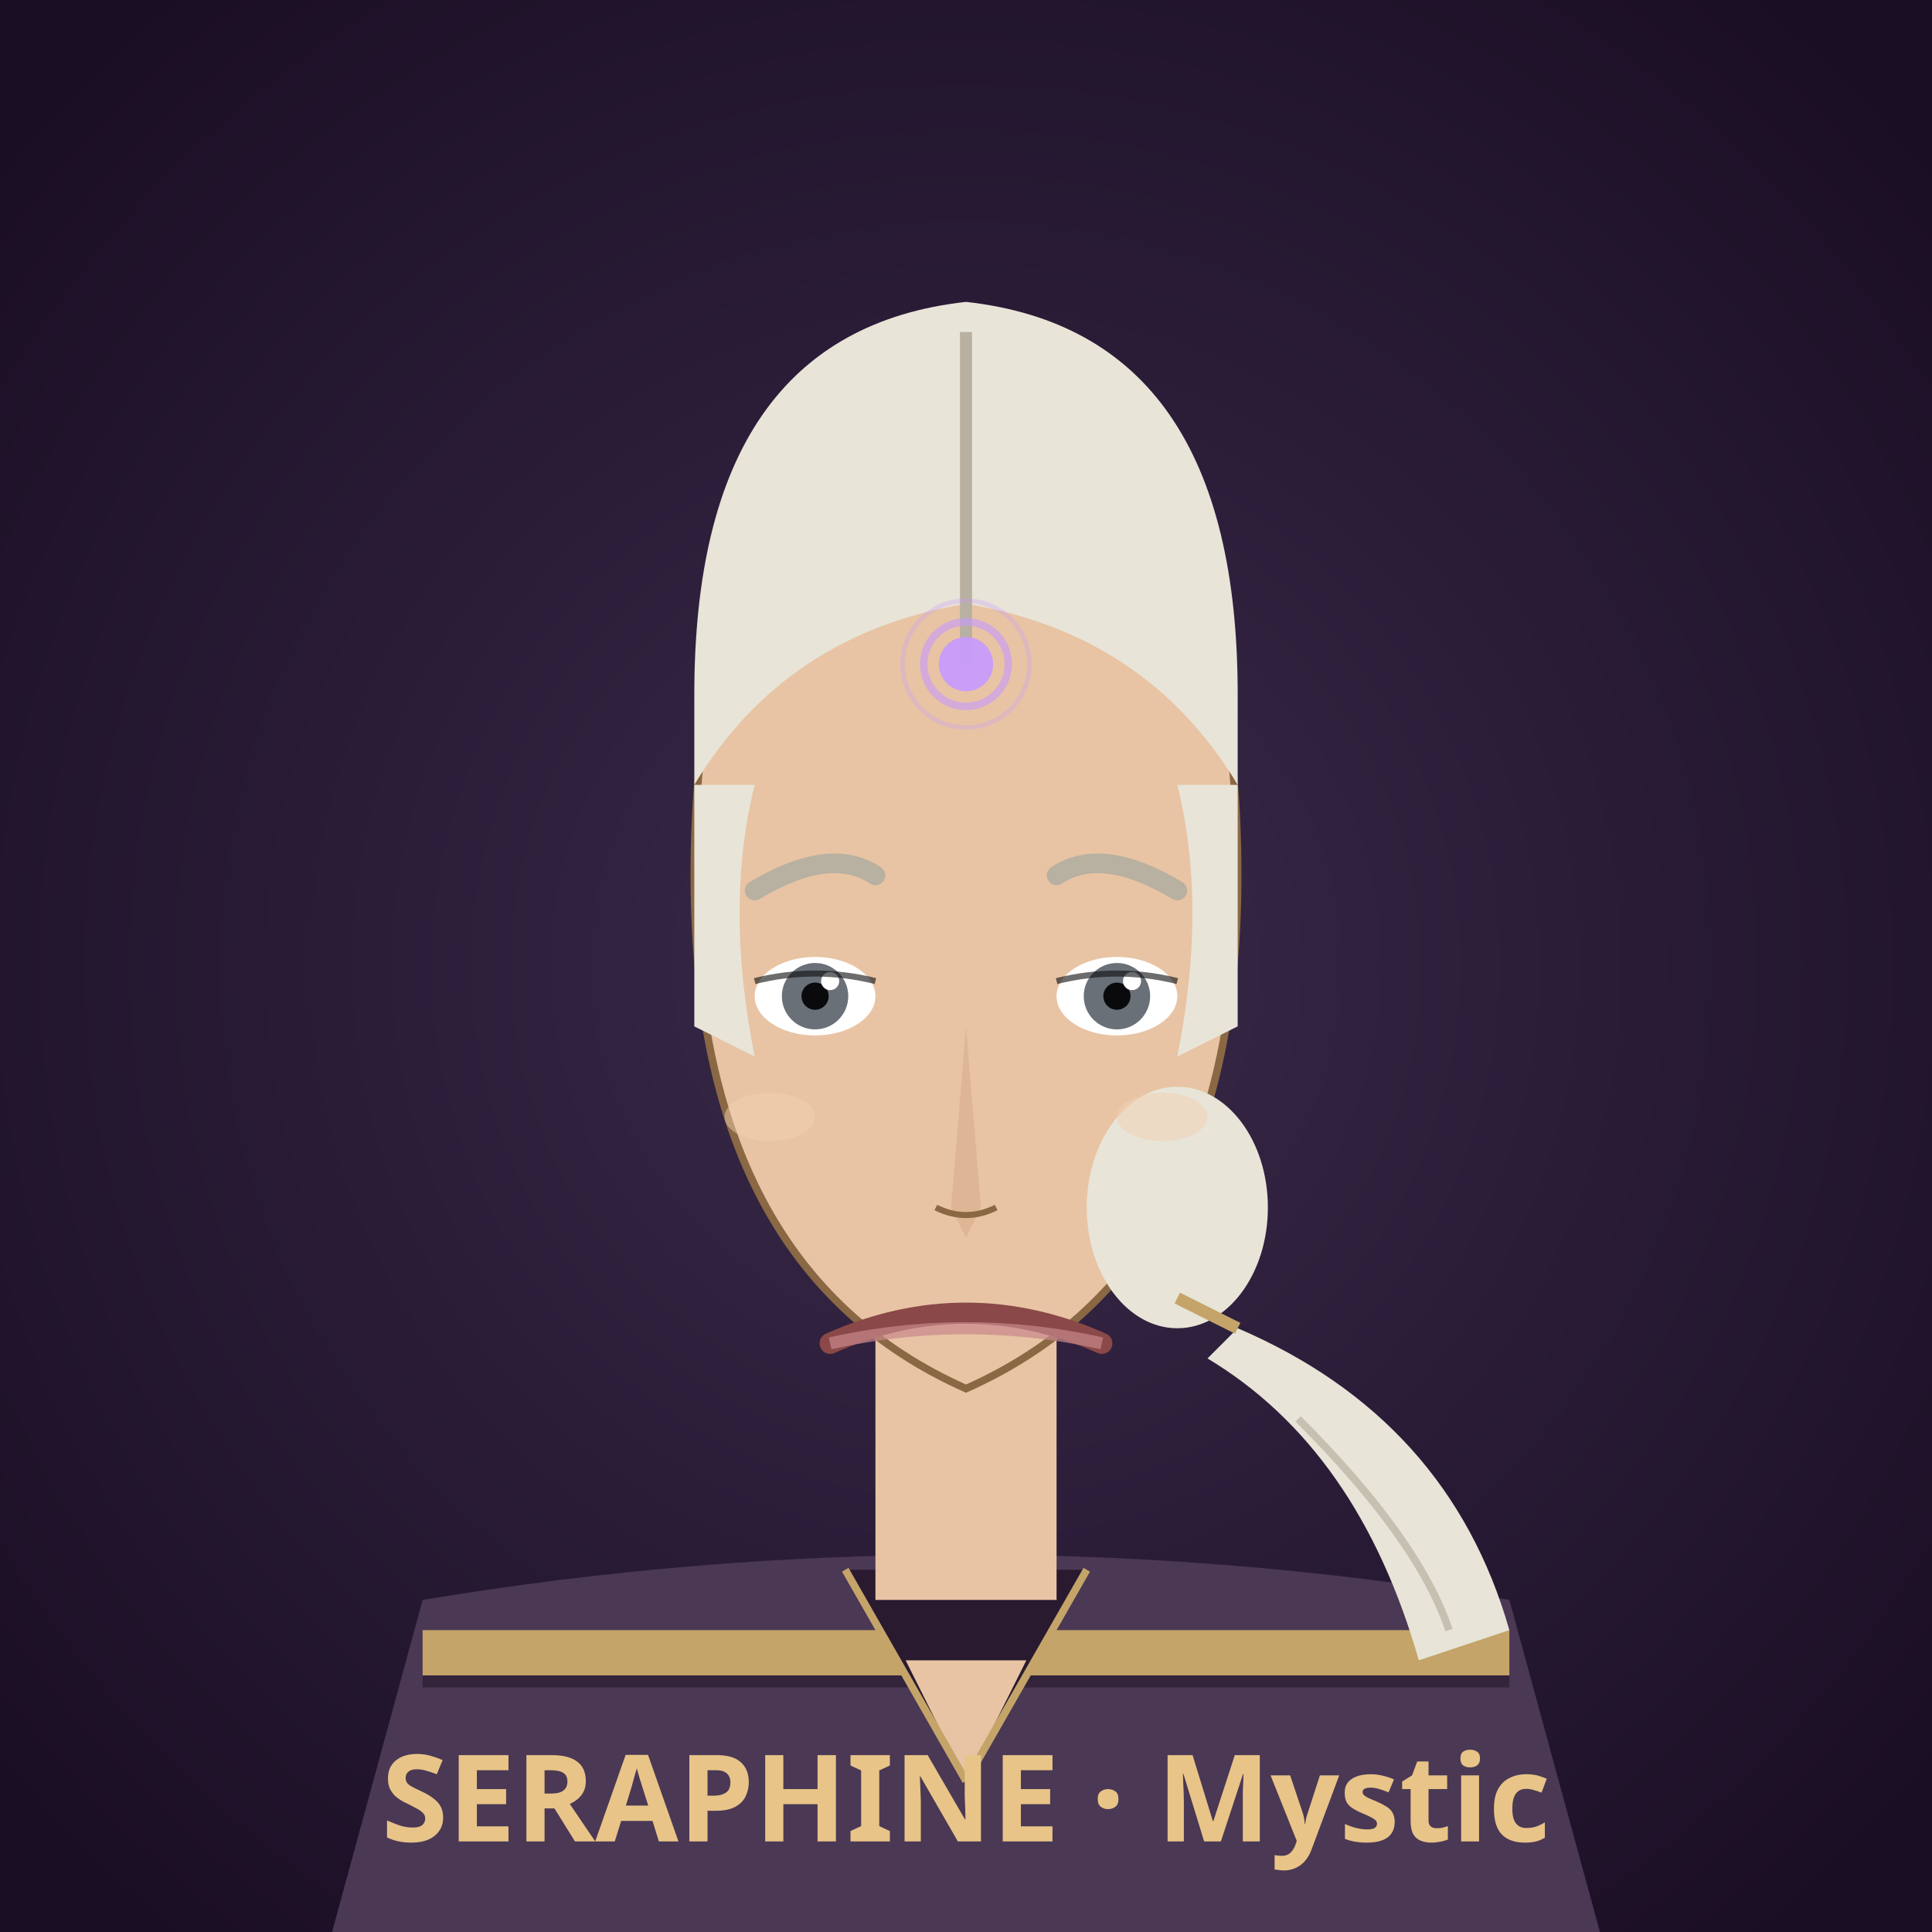
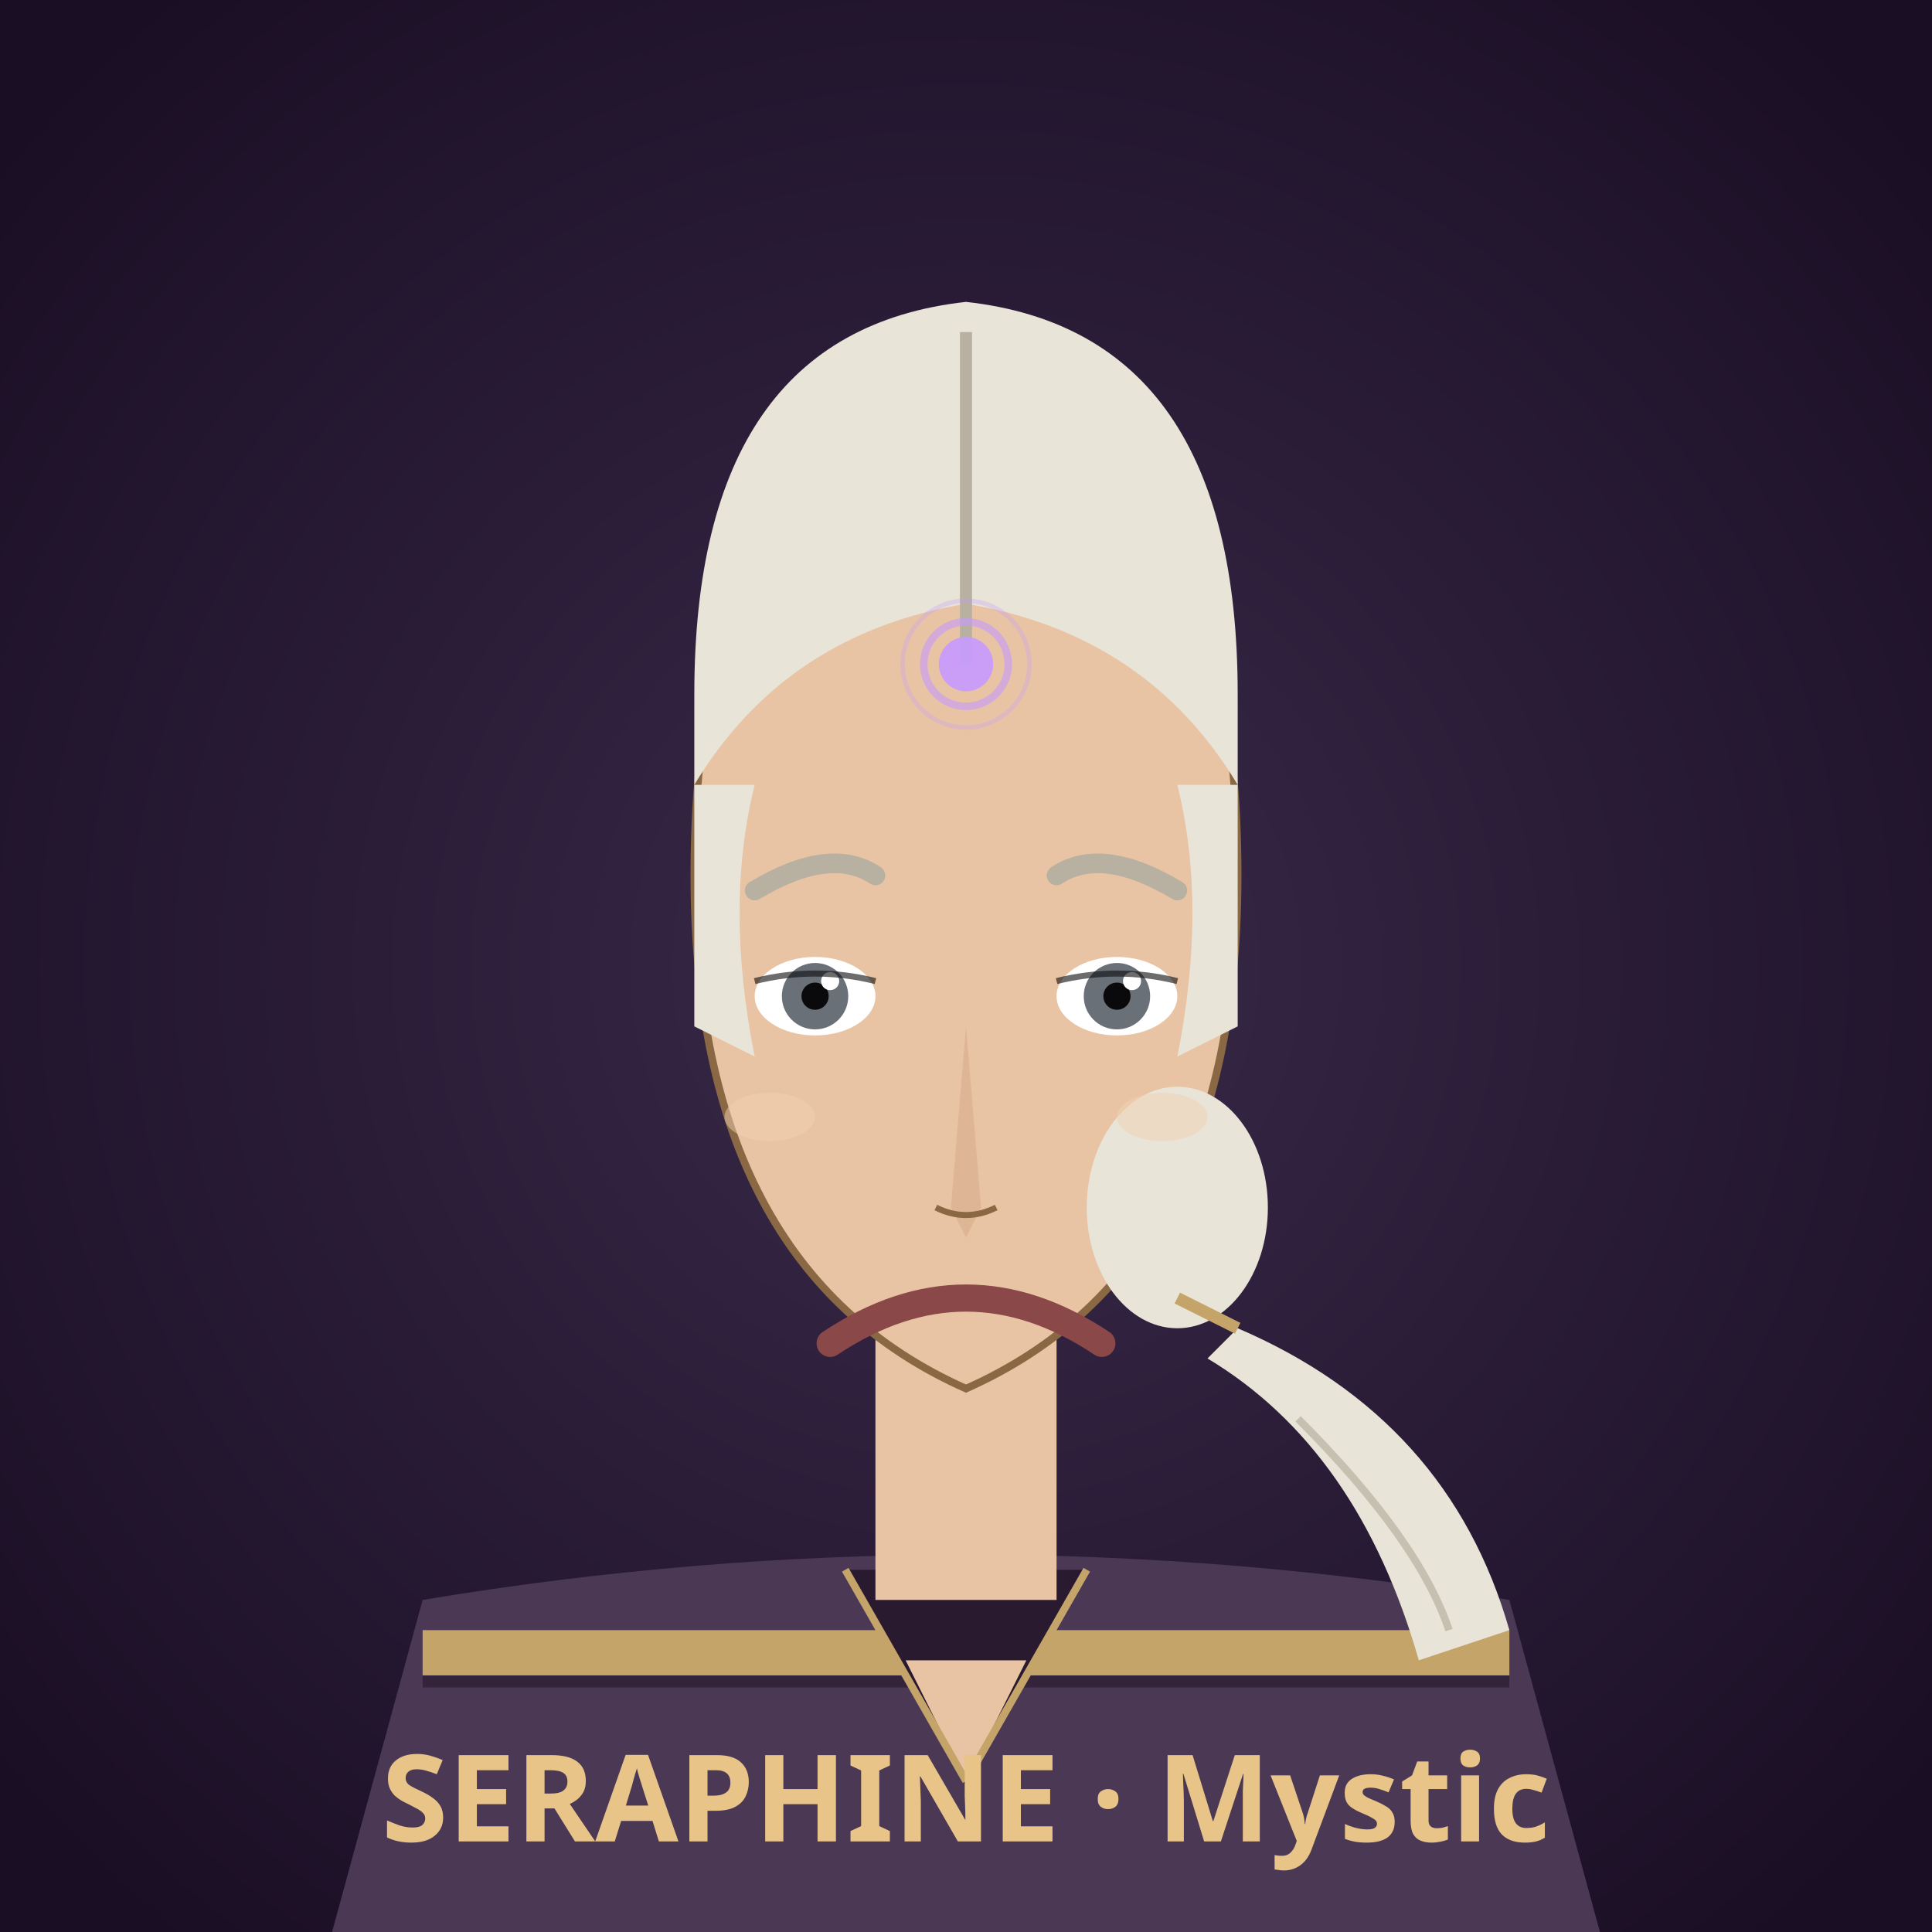
<svg xmlns="http://www.w3.org/2000/svg" viewBox="0 0 128 128" width="128" height="128">
  <defs>
    <radialGradient id="bg-seraphine" cx="50%" cy="50%" r="65%">
      <stop offset="0%" stop-color="#3a2a4a" />
      <stop offset="100%" stop-color="#1a0e24" />
    </radialGradient>
  </defs>
  <rect width="128" height="128" fill="url(#bg-seraphine)" />
  <path d="M 22 128 L 28 106 Q 64 100 100 106 L 106 128 Z" fill="#4a3854" />
  <rect x="28" y="108" width="72" height="3" fill="#c4a468" />
  <rect x="28" y="111" width="72" height="0.8" fill="#2a1a30" opacity="0.7" />
  <path d="M 56 104 L 64 118 L 72 104 Z" fill="#2a1a30" />
  <path d="M 60 110 L 64 118 L 68 110 Z" fill="#e8c4a4" />
  <line x1="56" y1="104" x2="64" y2="118" stroke="#c4a468" stroke-width="0.5" />
  <line x1="72" y1="104" x2="64" y2="118" stroke="#c4a468" stroke-width="0.5" />
  <path d="M 82 88 Q 96 94 100 108 L 94 110 Q 90 96 80 90 Z" fill="#e8e4d8" />
  <path d="M 86 94 Q 94 102 96 108" stroke="#b8b0a0" stroke-width="0.5" fill="none" opacity="0.7" />
  <rect x="58" y="88" width="12" height="18" fill="#e8c4a4" />
  <path d="M 46 58 Q 46 30 64 26 Q 82 30 82 58 Q 82 84 64 92 Q 46 84 46 58 Z" fill="#e8c4a4" stroke="#8a6844" stroke-width="0.5" />
  <path d="M 46 46 Q 46 22 64 20 Q 82 22 82 46 L 82 52 Q 76 42 64 40 Q 52 42 46 52 Z" fill="#e8e4d8" />
  <line x1="64" y1="22" x2="64" y2="44" stroke="#b8b0a0" stroke-width="0.8" />
  <path d="M 46 52 L 46 68 L 50 70 Q 48 60 50 52 Z" fill="#e8e4d8" />
  <path d="M 82 52 L 82 68 L 78 70 Q 80 60 78 52 Z" fill="#e8e4d8" />
  <ellipse cx="78" cy="80" rx="6" ry="8" fill="#e8e4d8" />
  <path d="M 78 86 L 82 88" stroke="#c4a468" stroke-width="0.8" />
  <path d="M 50 59 Q 55 56 58 58" stroke="#b8b0a0" stroke-width="1.3" stroke-linecap="round" fill="none" />
  <path d="M 70 58 Q 73 56 78 59" stroke="#b8b0a0" stroke-width="1.3" stroke-linecap="round" fill="none" />
  <ellipse cx="54" cy="66" rx="4" ry="2.6" fill="#ffffff" />
  <ellipse cx="74" cy="66" rx="4" ry="2.6" fill="#ffffff" />
  <circle cx="54" cy="66" r="2.2" fill="#6a7078" />
  <circle cx="74" cy="66" r="2.2" fill="#6a7078" />
  <circle cx="54" cy="66" r="0.9" fill="#0a0a0c" />
  <circle cx="74" cy="66" r="0.9" fill="#0a0a0c" />
  <circle cx="55" cy="65" r="0.6" fill="#ffffff" />
  <circle cx="75" cy="65" r="0.6" fill="#ffffff" />
  <path d="M 50 65 Q 54 64 58 65" stroke="#0a0a0c" stroke-width="0.4" fill="none" opacity="0.6" />
  <path d="M 70 65 Q 74 64 78 65" stroke="#0a0a0c" stroke-width="0.4" fill="none" opacity="0.6" />
  <path d="M 64 68 L 63 80 L 64 82 L 65 80 Z" fill="#d4a888" opacity="0.5" />
  <path d="M 62 80 Q 64 81 66 80" stroke="#8a6844" stroke-width="0.4" fill="none" />
-   <path d="M 55 89 Q 64 85 73 89" stroke="#8a4848" stroke-width="1.4" fill="none" stroke-linecap="round" />
-   <path d="M 55 89 Q 64 87 73 89" stroke="#c8888a" stroke-width="0.8" fill="none" opacity="0.7" />
+   <path d="M 55 89 Q 64 83 73 89" stroke="#8a4848" stroke-width="1.8" fill="none" stroke-linecap="round" />
  <ellipse cx="51" cy="74" rx="3" ry="1.6" fill="#f0d0b0" opacity="0.5" />
  <ellipse cx="77" cy="74" rx="3" ry="1.6" fill="#f0d0b0" opacity="0.5" />
  <circle cx="64" cy="44" r="1.8" fill="#c79aff" opacity="0.9" />
  <circle cx="64" cy="44" r="2.8" fill="none" stroke="#c79aff" stroke-width="0.5" opacity="0.6" />
  <circle cx="64" cy="44" r="4.2" fill="none" stroke="#c79aff" stroke-width="0.3" opacity="0.3" />
  <text x="64" y="122" text-anchor="middle" font-family="system-ui" font-size="8" fill="#e8c488" font-weight="bold">SERAPHINE · Mystic</text>
</svg>
